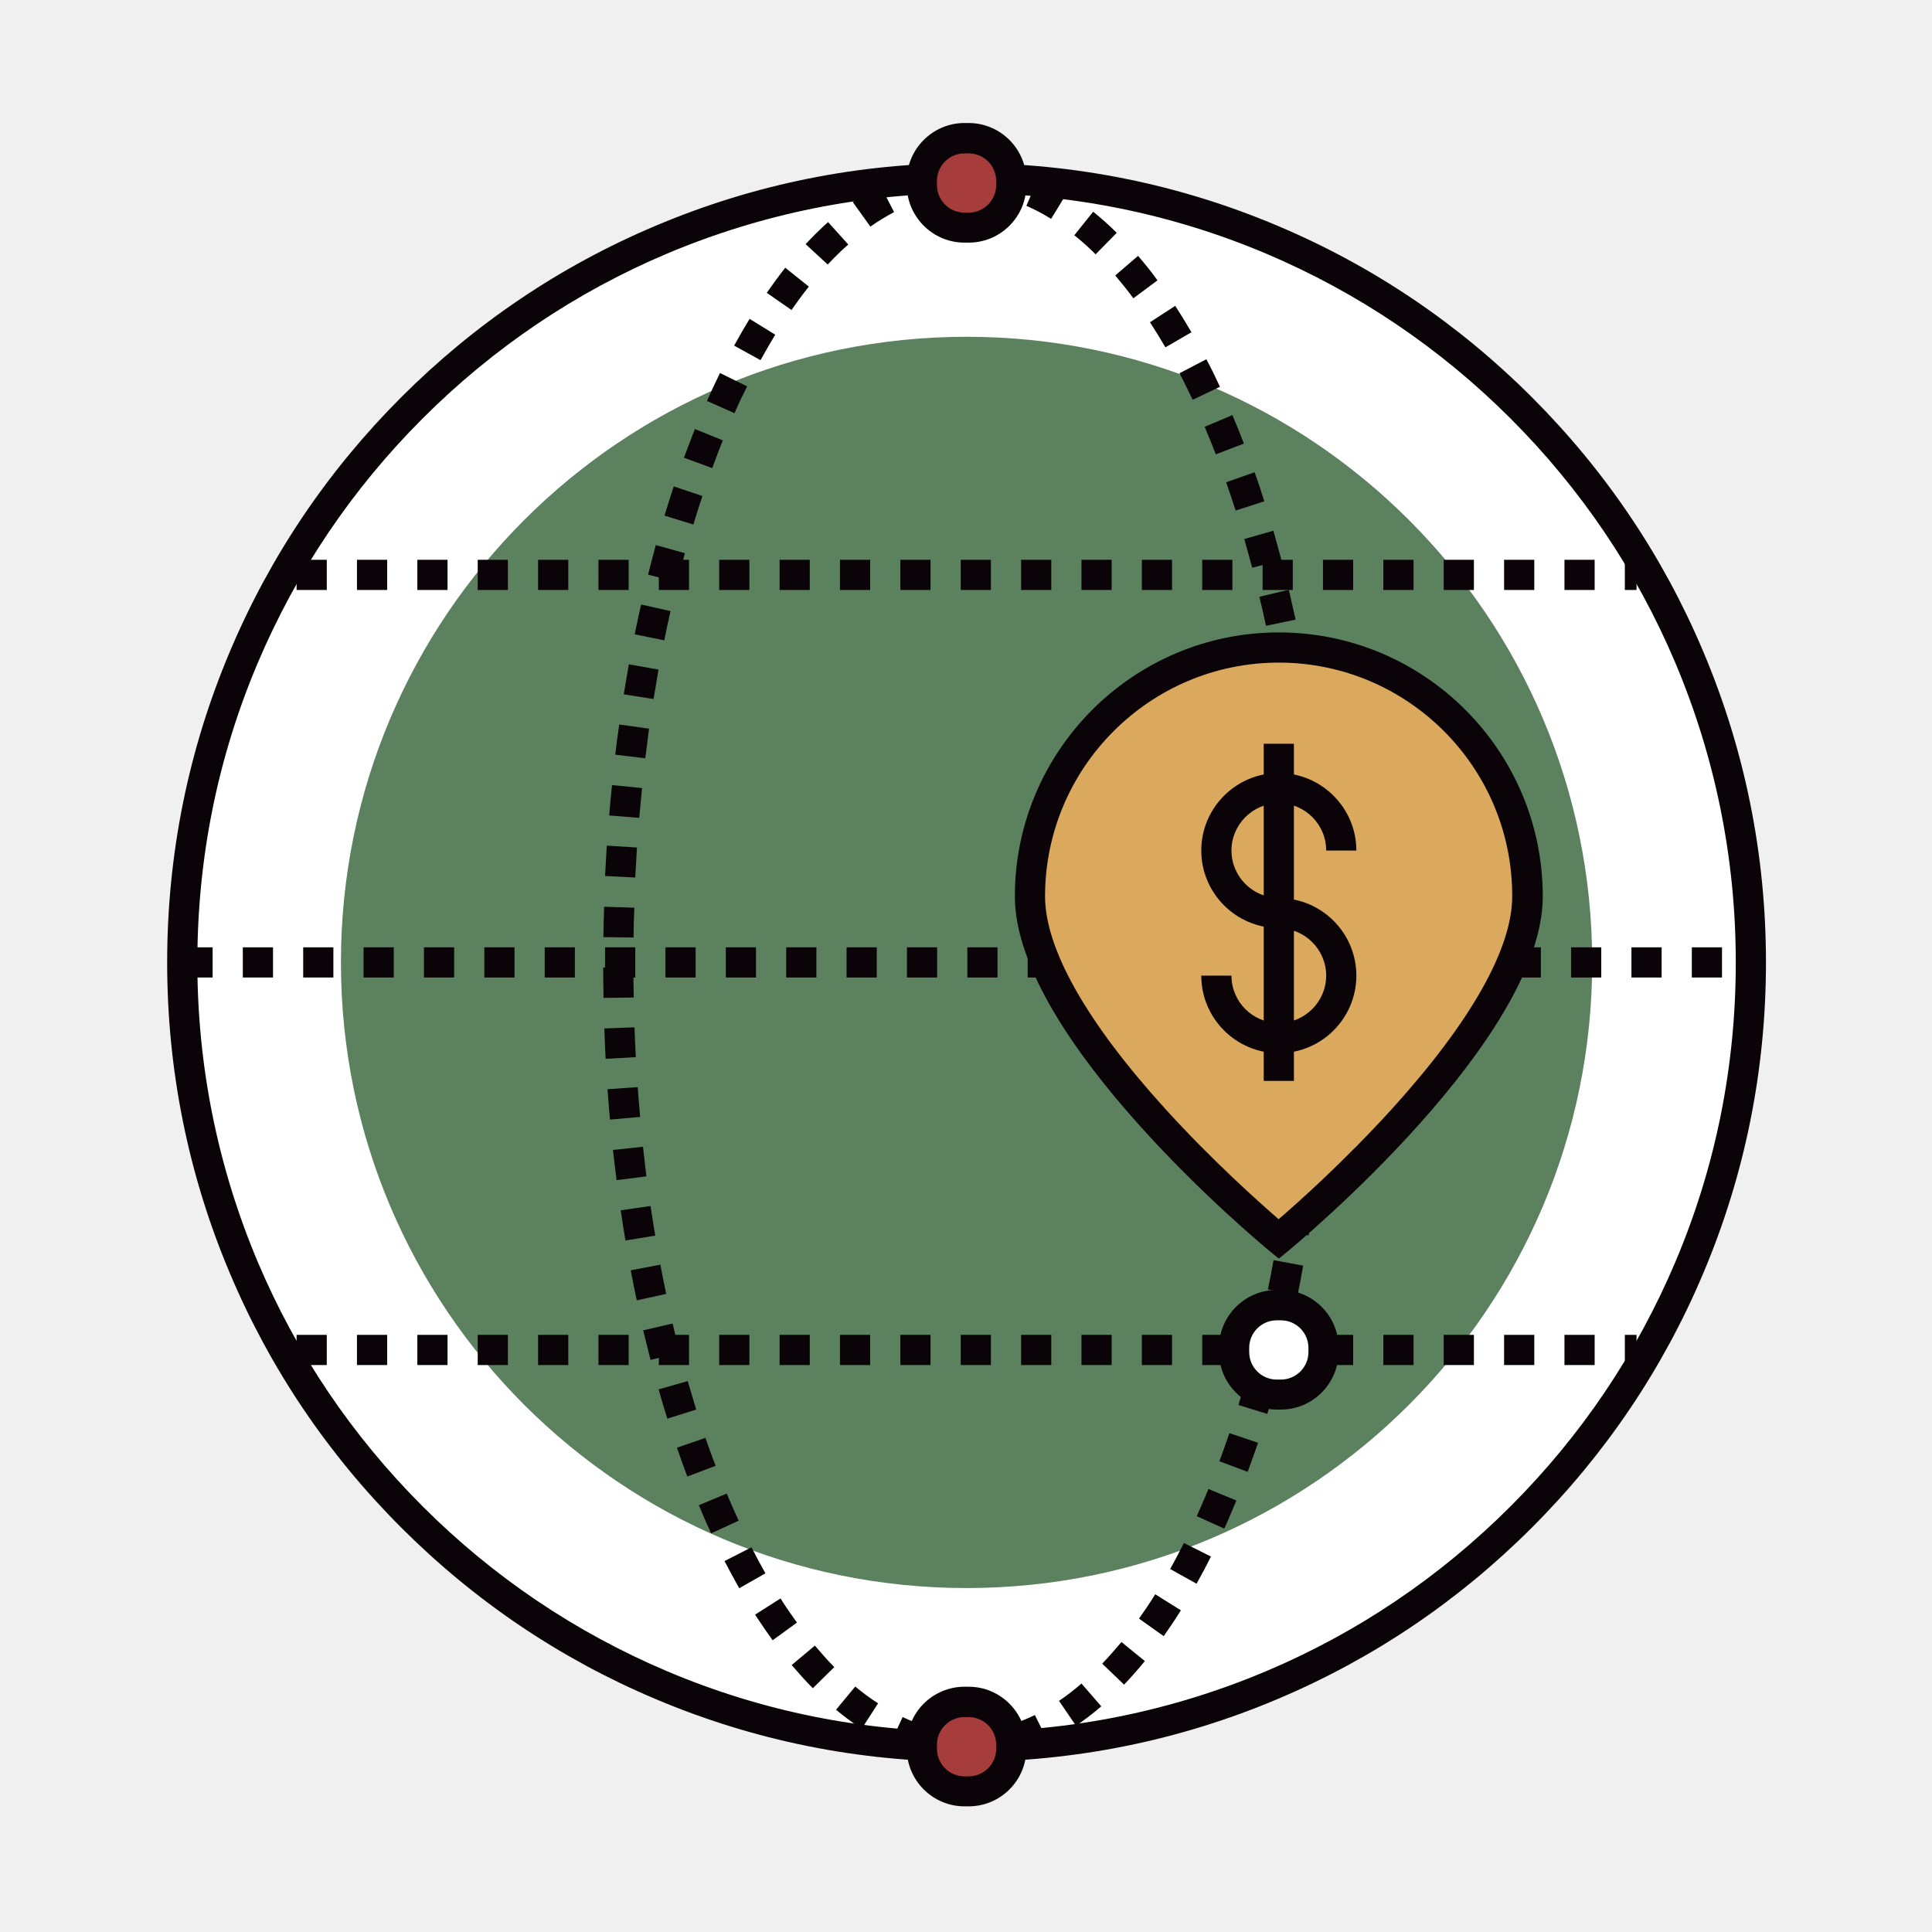
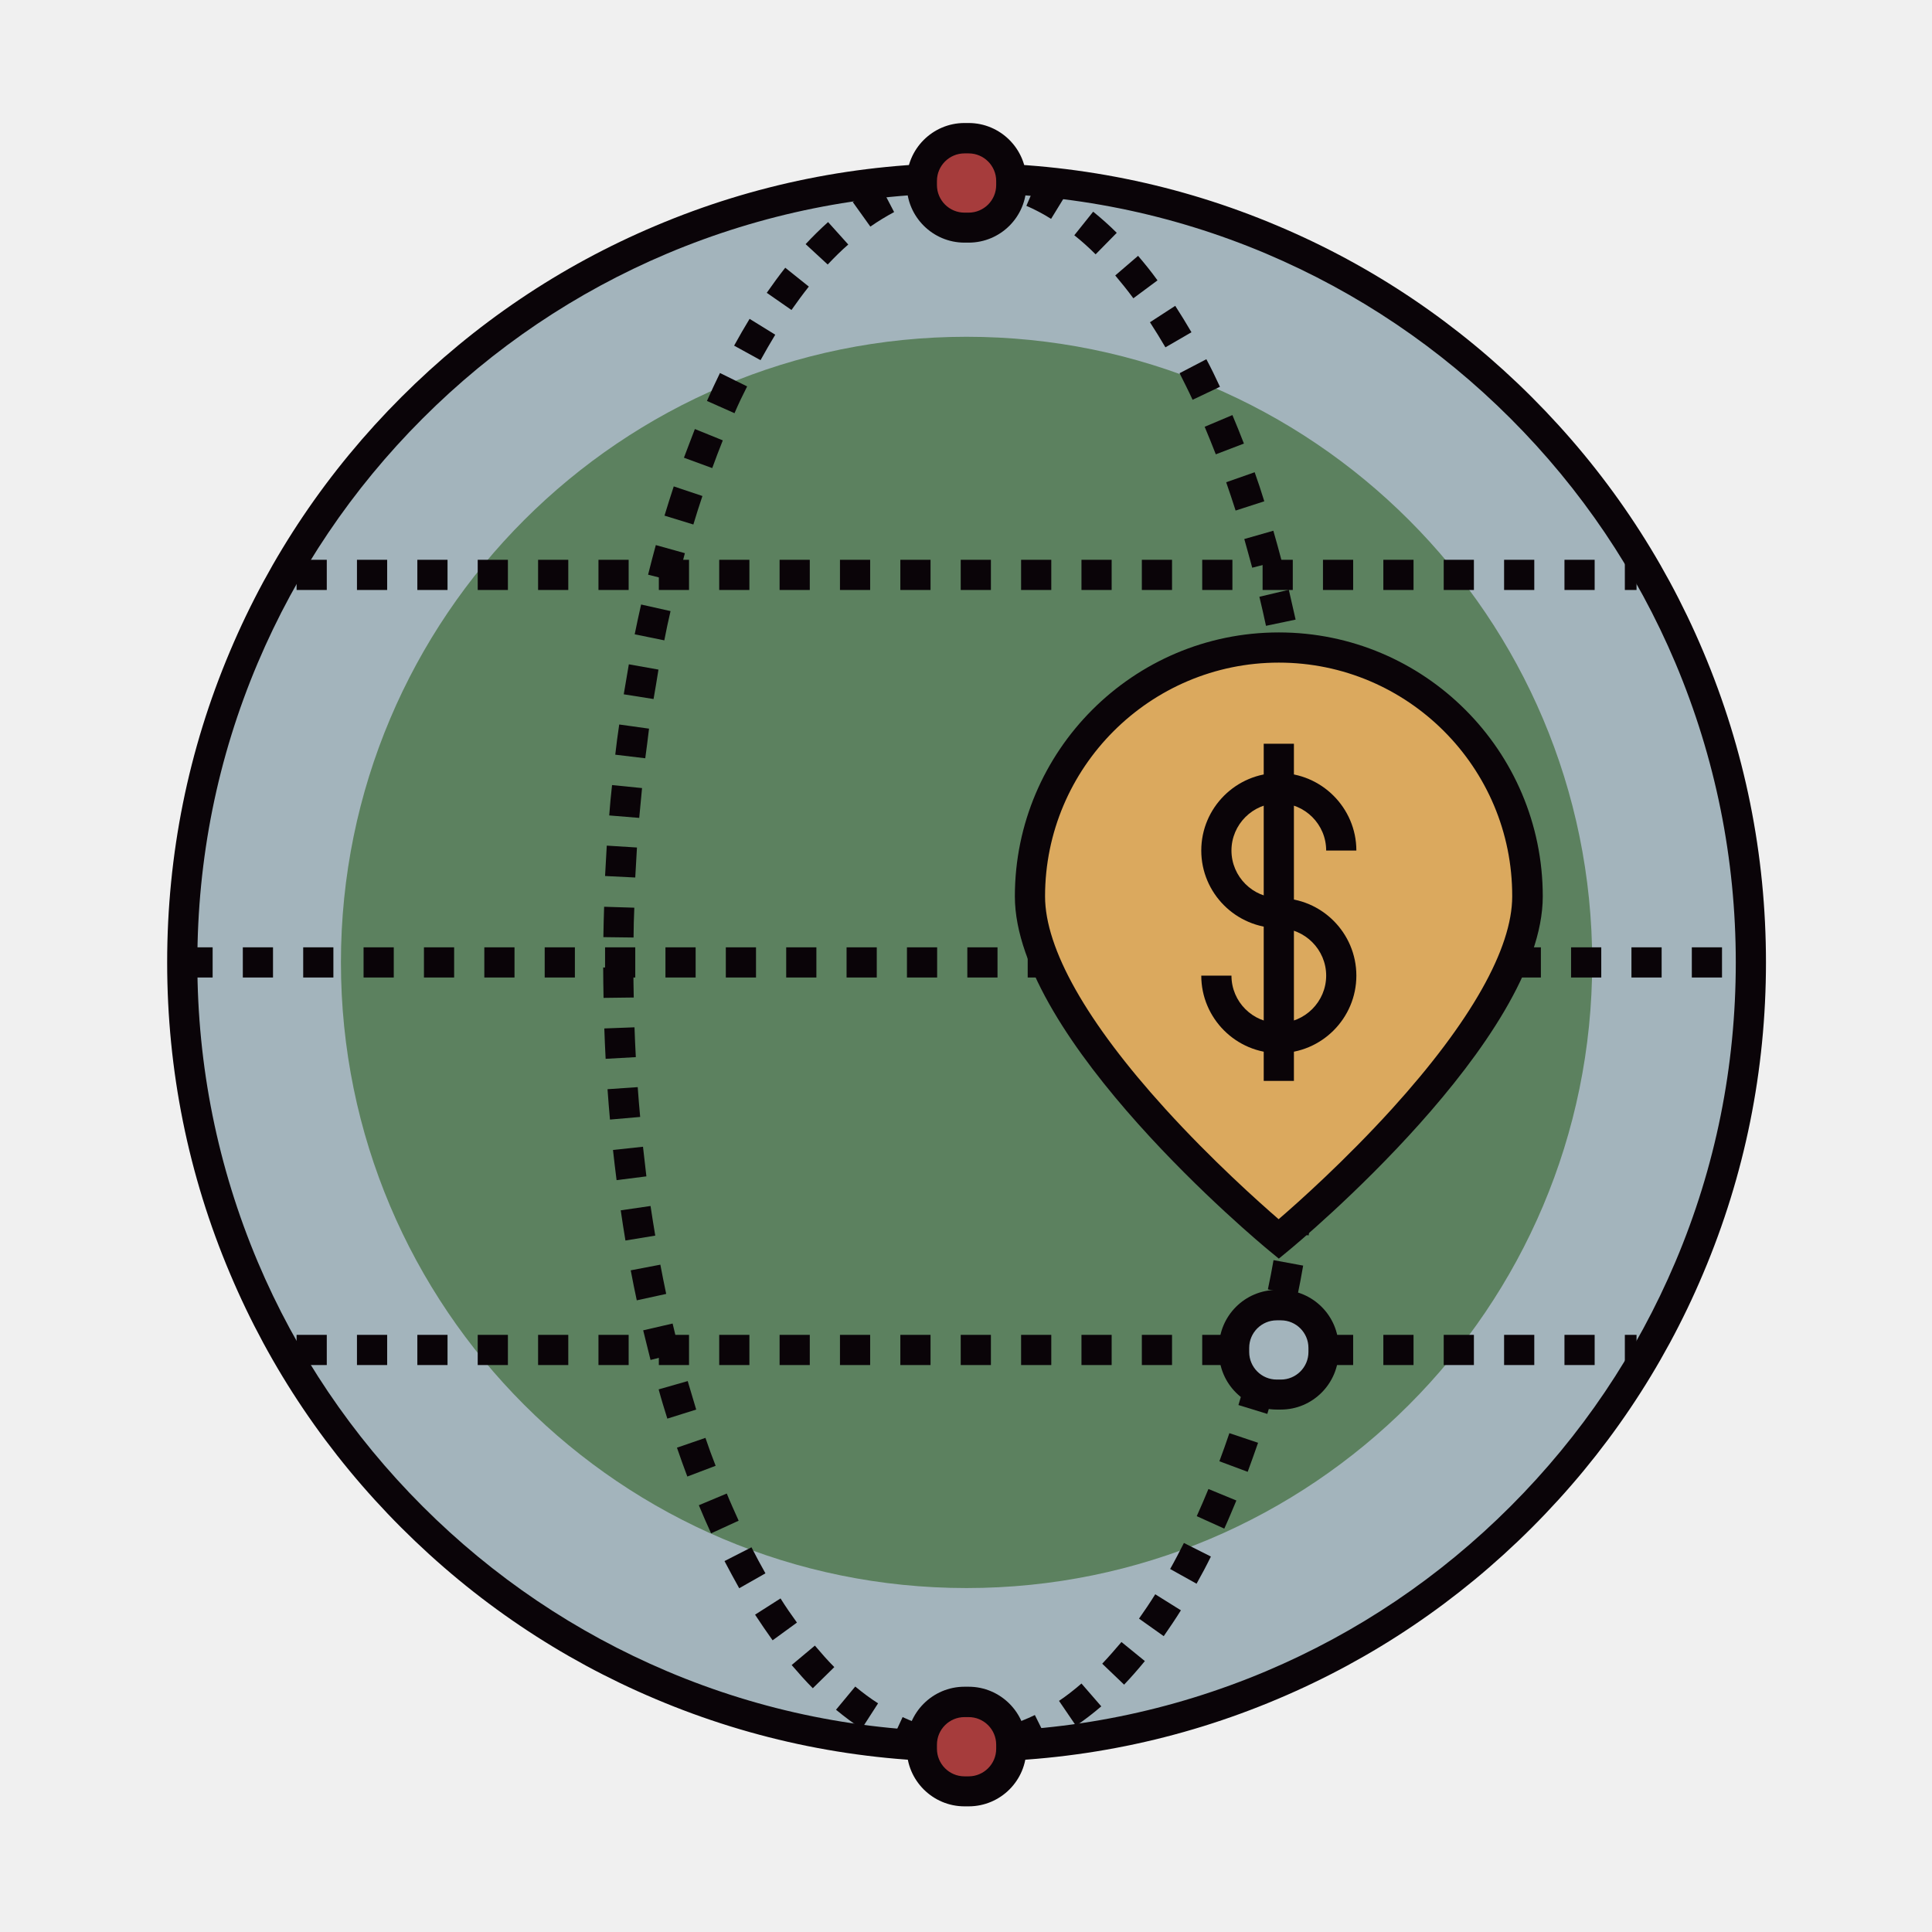
- <svg xmlns="http://www.w3.org/2000/svg" width="1024" height="1024" class="icon" version="1.1">
-   <g class="layer">
-     <path d="m512.3,510.1m-415.7,0a415.7,415.7 0 1 0 831.4,0a415.7,415.7 0 1 0 -831.4,0z" fill="#FFFFFF" id="svg_1" />
-     <path d="m512.3,933.8c-57.2,0 -112.7,-11.2 -164.9,-33.3c-50.5,-21.3 -95.8,-51.9 -134.7,-90.8c-38.9,-38.9 -69.5,-84.2 -90.8,-134.7c-22.1,-52.2 -33.3,-107.7 -33.3,-164.9s11.2,-112.7 33.3,-164.9c21.3,-50.5 51.9,-95.8 90.8,-134.7s84.2,-69.5 134.7,-90.8c52.2,-22.1 107.7,-33.3 164.9,-33.3s112.7,11.2 164.9,33.3c50.5,21.3 95.8,51.9 134.7,90.8c38.9,38.9 69.5,84.2 90.8,134.7c22.1,52.2 33.3,107.7 33.3,164.9s-11.2,112.7 -33.3,164.9c-21.3,50.5 -51.9,95.8 -90.8,134.7c-38.9,38.9 -84.2,69.5 -134.7,90.8c-52.2,22.1 -107.7,33.3 -164.9,33.3zm0,-831.4c-55,0 -108.4,10.8 -158.7,32c-48.5,20.5 -92.1,49.9 -129.6,87.4c-37.4,37.4 -66.8,81 -87.4,129.6c-21.3,50.3 -32,103.6 -32,158.7c0,55 10.8,108.4 32,158.7c20.5,48.5 49.9,92.1 87.4,129.6c37.4,37.4 81,66.8 129.6,87.4c50.3,21.3 103.6,32 158.7,32s108.4,-10.8 158.7,-32c48.5,-20.5 92.1,-49.9 129.6,-87.4s66.8,-81 87.4,-129.6c21.3,-50.3 32,-103.6 32,-158.7c0,-55 -10.8,-108.4 -32,-158.7c-20.5,-48.5 -49.9,-92.1 -87.4,-129.6c-37.4,-37.4 -81,-66.8 -129.6,-87.4c-50.2,-21.2 -103.6,-32 -158.7,-32z" fill="#0A0408" id="svg_2" />
-     <path d="m512.3,510.1m-331.6,0a331.6,331.6 0 1 0 663.2,0a331.6,331.6 0 1 0 -663.2,0z" fill="#5c815f" id="svg_3" transform="matrix(1 0 0 1 0 0)" />
-     <path d="m512.4,933.8c-0.1,0 -0.1,0 0,0c-2.4,0 -4.9,-0.1 -7.3,-0.3l1.3,-15.9c2,0.2 4,0.2 6,0.2c2.8,0 5.6,-0.2 8.4,-0.5l1.8,15.9c-3.5,0.4 -6.9,0.6 -10.2,0.6zm-24.5,-3.3c-5.4,-1.5 -10.9,-3.5 -16.2,-5.9l6.7,-14.5c4.5,2.1 9.1,3.8 13.7,5l-4.2,15.4zm51.6,-0.8l-4.6,-15.3c4.5,-1.4 9.1,-3.2 13.6,-5.4l7.1,14.3c-5.3,2.6 -10.7,4.8 -16.1,6.4zm-82.8,-13.4c-4.6,-3 -9.1,-6.4 -13.6,-10.1l10.2,-12.3c4,3.3 8,6.3 12.1,8.9l-8.7,13.5zm113.6,-1.6l-9,-13.2c4,-2.7 8,-5.8 11.9,-9.2l10.5,12.1c-4.4,3.8 -8.9,7.2 -13.4,10.3zm-139.5,-19.9c-3.8,-3.8 -7.5,-8 -11.2,-12.3l12.3,-10.3c3.4,4 6.8,7.9 10.3,11.4l-11.4,11.2zm165,-1.9l-11.6,-11.1c3.4,-3.6 6.8,-7.5 10.2,-11.5l12.4,10.1c-3.6,4.4 -7.3,8.6 -11,12.5zm-186.3,-23.5c-3.1,-4.3 -6.2,-8.9 -9.3,-13.6l13.5,-8.6c2.8,4.5 5.8,8.8 8.7,12.8l-12.9,9.4zm207.3,-2.2l-13.1,-9.3c2.9,-4.1 5.8,-8.4 8.6,-12.9l13.6,8.5c-3,4.8 -6.1,9.4 -9.1,13.7zm-225,-25.4c-2.6,-4.6 -5.2,-9.5 -7.8,-14.4l14.3,-7.3c2.4,4.7 4.9,9.4 7.4,13.8l-13.9,7.9zm242.4,-2.4l-14,-7.8c2.5,-4.4 4.9,-9.1 7.3,-13.8l14.3,7.2c-2.4,4.9 -5,9.8 -7.6,14.4zm-257.3,-26.7c-2.2,-4.8 -4.4,-9.8 -6.5,-14.9l14.8,-6.2c2,4.9 4.2,9.7 6.3,14.4l-14.6,6.7zm272,-2.5l-14.6,-6.6c2.1,-4.7 4.2,-9.5 6.2,-14.4l14.8,6.1c-2.1,5 -4.2,10.1 -6.4,14.9zm-284.6,-27.6c-1.9,-5 -3.7,-10.1 -5.5,-15.3l15.1,-5.2c1.7,5 3.5,10 5.4,14.8l-15,5.7zm297,-2.5l-15,-5.6c1.8,-4.9 3.6,-9.8 5.3,-14.9l15.2,5.1c-1.8,5.3 -3.7,10.4 -5.5,15.4zm-307.6,-28.2c-1.6,-5.1 -3.2,-10.3 -4.6,-15.5l15.4,-4.4c1.5,5.1 3,10.2 4.5,15.1l-15.3,4.8zm318,-2.5l-15.3,-4.7c1.5,-5 3,-10.1 4.5,-15.2l15.4,4.3c-1.5,5.2 -3,10.5 -4.6,15.6zm-326.9,-28.6c-1.3,-5.1 -2.6,-10.4 -3.9,-15.7l15.6,-3.6c1.2,5.2 2.5,10.3 3.8,15.4l-15.5,3.9zm335.7,-2.6l-15.5,-3.9c1.3,-5.1 2.5,-10.2 3.7,-15.4l15.6,3.6c-1.2,5.2 -2.5,10.5 -3.8,15.7zm-343,-29c-1.1,-5.2 -2.2,-10.5 -3.2,-15.9l15.7,-3c1,5.2 2,10.4 3.1,15.5l-15.6,3.4zm350.2,-2.6l-15.7,-3.2c1.1,-5.1 2.1,-10.3 3,-15.5l15.7,2.9c-0.9,5.3 -1.9,10.6 -3,15.8zm-356.2,-29.1c-0.9,-5.2 -1.7,-10.6 -2.5,-16l15.8,-2.3c0.8,5.2 1.6,10.5 2.5,15.7l-15.8,2.6zm362.1,-2.7l-15.8,-2.6c0.8,-5.1 1.6,-10.4 2.4,-15.7l15.8,2.3c-0.7,5.4 -1.6,10.8 -2.4,16zm-366.8,-29.3c-0.7,-5.3 -1.3,-10.7 -1.9,-16l15.9,-1.7c0.6,5.3 1.2,10.5 1.8,15.7l-15.8,2zm371.4,-2.7l-15.9,-2c0.6,-5.2 1.2,-10.5 1.8,-15.8l15.9,1.7c-0.6,5.5 -1.2,10.9 -1.8,16.1zm-374.9,-29.4c-0.5,-5.3 -0.9,-10.7 -1.3,-16.1l16,-1.1c0.4,5.3 0.8,10.6 1.3,15.8l-16,1.4zm378.2,-2.7l-15.9,-1.4c0.5,-5.3 0.9,-10.6 1.2,-15.8l16,1.1c-0.4,5.3 -0.8,10.7 -1.3,16.1zm-380.5,-29.5c-0.3,-5.3 -0.5,-10.8 -0.7,-16.1l16,-0.6c0.2,5.3 0.4,10.6 0.7,15.8l-16,0.9zm382.8,-2.7l-16,-0.8c0.3,-5.2 0.5,-10.6 0.7,-15.9l16,0.5c-0.2,5.4 -0.5,10.9 -0.7,16.2zm-383.9,-29.6c-0.1,-5.4 -0.2,-10.8 -0.2,-16.1l16,0c0,5.3 0.1,10.6 0.2,15.9l-16,0.2zm384.9,-2.7l-16,-0.3c0.1,-5.3 0.1,-10.6 0.1,-15.9l0,-5.3l16,-0.1l0,5.4c0.1,5.5 0,10.9 -0.1,16.2zm-369,-29.3l-16,-0.2c0.1,-5.4 0.2,-10.8 0.4,-16.1l16,0.5c-0.2,5.1 -0.4,10.5 -0.4,15.8zm352.9,-7.9c-0.1,-5.3 -0.3,-10.6 -0.5,-15.9l16,-0.6c0.2,5.3 0.4,10.8 0.5,16.1l-16,0.4zm-352,-23.9l-16,-0.8c0.3,-5.4 0.6,-10.8 0.9,-16.1l16,1c-0.3,5.3 -0.6,10.7 -0.9,15.9zm350.8,-7.8c-0.3,-5.3 -0.7,-10.6 -1,-15.8l16,-1.2c0.4,5.3 0.8,10.7 1.1,16.1l-16.1,0.9zm-348.7,-23.8l-15.9,-1.3c0.4,-5.4 0.9,-10.8 1.5,-16.1l15.9,1.6c-0.5,5.2 -1,10.5 -1.5,15.8zm346.3,-7.9c-0.5,-5.3 -1,-10.6 -1.6,-15.8l15.9,-1.8c0.6,5.3 1.1,10.7 1.6,16.1l-15.9,1.5zm-343.1,-23.7l-15.9,-1.9c0.6,-5.3 1.3,-10.7 2.1,-16l15.8,2.2c-0.6,5.2 -1.3,10.5 -2,15.7zm339.6,-7.8c-0.7,-5.2 -1.4,-10.5 -2.2,-15.7l15.8,-2.4c0.8,5.3 1.5,10.7 2.2,16l-15.8,2.1zm-335.2,-23.6l-15.8,-2.5c0.9,-5.3 1.8,-10.7 2.7,-15.9l15.7,2.8c-0.8,5.2 -1.7,10.4 -2.6,15.6zm330.5,-7.7c-0.9,-5.2 -1.8,-10.5 -2.8,-15.6l15.7,-3c1,5.2 2,10.6 2.9,15.9l-15.8,2.7zm-324.8,-23.4l-15.7,-3.2c1.1,-5.3 2.2,-10.6 3.4,-15.8l15.6,3.5c-1.2,5.1 -2.3,10.3 -3.3,15.5zm318.9,-7.7c-1.1,-5.2 -2.3,-10.4 -3.5,-15.4l15.6,-3.7c1.2,5.2 2.4,10.5 3.6,15.8l-15.7,3.3zm-312,-23.2l-15.5,-3.9c1.3,-5.3 2.7,-10.5 4.1,-15.7l15.4,4.3c-1.3,5 -2.7,10.2 -4,15.3zm304.7,-7.6c-1.4,-5.1 -2.8,-10.3 -4.2,-15.2l15.4,-4.4c1.5,5.1 2.9,10.4 4.3,15.6l-15.5,4zm-296.2,-22.9l-15.3,-4.7c1.6,-5.2 3.2,-10.4 4.9,-15.5l15.2,5.1c-1.7,5 -3.3,10.1 -4.8,15.1zm287.4,-7.4c-1.6,-5 -3.3,-10.1 -5,-15l15.1,-5.3c1.8,5 3.5,10.2 5.1,15.4l-15.2,4.9zm-277.4,-22.5l-15,-5.5c1.9,-5.1 3.9,-10.2 5.8,-15.2l14.8,6c-1.9,4.8 -3.8,9.7 -5.6,14.7zm266.9,-7.3c-1.9,-4.9 -3.9,-9.8 -5.9,-14.6l14.7,-6.2c2.1,4.9 4.1,10 6.1,15.1l-14.9,5.7zm-255.1,-21.8l-14.6,-6.5c2.2,-5 4.6,-10 6.9,-14.8l14.4,7.1c-2.3,4.5 -4.6,9.3 -6.7,14.2zm242.8,-7.1c-2.2,-4.8 -4.6,-9.5 -6.9,-14.1l14.2,-7.4c2.5,4.7 4.9,9.6 7.2,14.6l-14.5,6.9zm-229,-21l-14,-7.7c2.7,-4.9 5.4,-9.6 8.2,-14.2l13.6,8.4c-2.6,4.3 -5.2,8.8 -7.8,13.5zm214.6,-6.8c-2.7,-4.6 -5.4,-9 -8.2,-13.3l13.4,-8.7c2.9,4.5 5.8,9.2 8.6,14l-13.8,8zm-198.2,-19.8l-13.1,-9.1c3.2,-4.6 6.5,-9.1 9.8,-13.3l12.5,10c-3.1,3.9 -6.2,8.1 -9.2,12.4zm181.2,-6.2c-3.1,-4.2 -6.4,-8.3 -9.6,-12.1l12.1,-10.4c3.5,4.1 7,8.4 10.3,13l-12.8,9.5zm-162,-17.9l-11.7,-10.8c3.9,-4.2 7.9,-8.1 11.9,-11.7l10.7,11.9c-3.7,3.2 -7.3,6.8 -10.9,10.6zm142,-5.4c-3.7,-3.7 -7.5,-7.1 -11.3,-10.1l10,-12.5c4.2,3.4 8.4,7.1 12.5,11.2l-11.2,11.4zm-119.4,-14.7l-9.3,-13c4.8,-3.4 9.6,-6.4 14.5,-8.9l7.4,14.2c-4.1,2.2 -8.4,4.8 -12.6,7.7zm95.8,-4.1c-4.3,-2.7 -8.7,-5 -13.1,-6.9l6.3,-14.7c5.1,2.2 10.2,4.9 15.2,7.9l-8.4,13.7zm-69.6,-9.4l-5.1,-15.2c5.6,-1.9 11.2,-3.2 16.9,-4l2.3,15.8c-4.7,0.7 -9.5,1.8 -14.1,3.4zm42.7,-2c-4.7,-1.1 -9.5,-1.8 -14.3,-2l0.8,-16c5.7,0.3 11.5,1.1 17.2,2.5l-3.7,15.5z" fill="#0A0408" id="svg_4" />
-     <path d="m912.7,518.1l-16,0l0,-16l16,0l0,16zm-32,0l-16,0l0,-16l16,0l0,16zm-32,0l-16,0l0,-16l16,0l0,16zm-32,0l-16,0l0,-16l16,0l0,16zm-32,0l-16,0l0,-16l16,0l0,16zm-32,0l-16,0l0,-16l16,0l0,16zm-32,0l-16,0l0,-16l16,0l0,16zm-32,0l-16,0l0,-16l16,0l0,16zm-32,0l-16,0l0,-16l16,0l0,16zm-32,0l-16,0l0,-16l16,0l0,16zm-32,0l-16,0l0,-16l16,0l0,16zm-32,0l-16,0l0,-16l16,0l0,16zm-32,0l-16,0l0,-16l16,0l0,16zm-32,0l-16,0l0,-16l16,0l0,16zm-32,0l-16,0l0,-16l16,0l0,16zm-32,0l-16,0l0,-16l16,0l0,16zm-32,0l-16,0l0,-16l16,0l0,16zm-32,0l-16,0l0,-16l16,0l0,16zm-32,0l-16,0l0,-16l16,0l0,16zm-32,0l-16,0l0,-16l16,0l0,16zm-32,0l-16,0l0,-16l16,0l0,16zm-32,0l-16,0l0,-16l16,0l0,16zm-32,0l-16,0l0,-16l16,0l0,16zm-32,0l-16,0l0,-16l16,0l0,16zm-32,0l-16,0l0,-16l16,0l0,16zm-32,0l-16,0l0,-16l16,0l0,16zm754.7,-205.4l-6.2,0l0,-16l6.2,0l0,16zm-22.2,0l-16,0l0,-16l16,0l0,16zm-32,0l-16,0l0,-16l16,0l0,16zm-32,0l-16,0l0,-16l16,0l0,16zm-32,0l-16,0l0,-16l16,0l0,16zm-32,0l-16,0l0,-16l16,0l0,16zm-32,0l-16,0l0,-16l16,0l0,16zm-32,0l-16,0l0,-16l16,0l0,16zm-32,0l-16,0l0,-16l16,0l0,16zm-32,0l-16,0l0,-16l16,0l0,16zm-32,0l-16,0l0,-16l16,0l0,16zm-32,0l-16,0l0,-16l16,0l0,16zm-32,0l-16,0l0,-16l16,0l0,16zm-32,0l-16,0l0,-16l16,0l0,16zm-32,0l-16,0l0,-16l16,0l0,16zm-32,0l-16,0l0,-16l16,0l0,16zm-32,0l-16,0l0,-16l16,0l0,16zm-32,0l-16,0l0,-16l16,0l0,16zm-32,0l-16,0l0,-16l16,0l0,16zm-32,0l-16,0l0,-16l16,0l0,16zm-32,0l-16,0l0,-16l16,0l0,16zm-32,0l-16,0l0,-16l16,0l0,16zm-32,0l-16,0l0,-16l16,0l0,16zm694.2,410.8l-6.2,0l0,-16l6.2,0l0,16zm-22.2,0l-16,0l0,-16l16,0l0,16zm-32,0l-16,0l0,-16l16,0l0,16zm-32,0l-16,0l0,-16l16,0l0,16zm-32,0l-16,0l0,-16l16,0l0,16zm-32,0l-16,0l0,-16l16,0l0,16zm-32,0l-16,0l0,-16l16,0l0,16zm-32,0l-16,0l0,-16l16,0l0,16zm-32,0l-16,0l0,-16l16,0l0,16zm-32,0l-16,0l0,-16l16,0l0,16zm-32,0l-16,0l0,-16l16,0l0,16zm-32,0l-16,0l0,-16l16,0l0,16zm-32,0l-16,0l0,-16l16,0l0,16zm-32,0l-16,0l0,-16l16,0l0,16zm-32,0l-16,0l0,-16l16,0l0,16zm-32,0l-16,0l0,-16l16,0l0,16zm-32,0l-16,0l0,-16l16,0l0,16zm-32,0l-16,0l0,-16l16,0l0,16zm-32,0l-16,0l0,-16l16,0l0,16zm-32,0l-16,0l0,-16l16,0l0,16zm-32,0l-16,0l0,-16l16,0l0,16zm-32,0l-16,0l0,-16l16,0l0,16zm-32,0l-16,0l0,-16l16,0l0,16z" fill="#0A0408" id="svg_5" />
-     <path d="m809.7,475.1c0,72.8 -131.9,181.7 -131.9,181.7s-131.9,-108.9 -131.9,-181.7s59,-131.9 131.9,-131.9s131.9,59.1 131.9,131.9z" fill="#dba95e" id="svg_6" transform="matrix(1 0 0 1 0 0)" />
-     <path d="m677.8,667.1l-5.1,-4.2c-5.5,-4.5 -134.8,-112.1 -134.8,-187.8c0,-77.1 62.7,-139.9 139.9,-139.9s139.9,62.8 139.9,139.9c0,75.7 -129.3,183.3 -134.8,187.8l-5.1,4.2zm0,-315.9c-68.3,0 -123.9,55.6 -123.9,123.9c0,27.7 22,66.7 63.7,112.6c24.7,27.2 49.7,49.5 60.1,58.5c10.5,-9 35.4,-31.3 60.1,-58.5c41.7,-46 63.7,-84.9 63.7,-112.6c0.2,-68.3 -55.4,-123.9 -123.7,-123.9z" fill="#0A0408" id="svg_7" />
-     <path d="m677.8,491.9c-22.7,0 -41.1,-18.5 -41.1,-41.1c0,-22.7 18.5,-41.1 41.1,-41.1s41.1,18.5 41.1,41.1l-16,0c0,-13.9 -11.3,-25.1 -25.1,-25.1s-25.1,11.3 -25.1,25.1s11.3,25.1 25.1,25.1l0,16z" fill="#0A0408" id="svg_8" />
-     <path d="m677.8,558.2c-22.7,0 -41.1,-18.5 -41.1,-41.1l16,0c0,13.9 11.3,25.1 25.1,25.1s25.1,-11.3 25.1,-25.1s-11.3,-25.1 -25.1,-25.1l0,-16c22.7,0 41.1,18.5 41.1,41.1s-18.4,41.1 -41.1,41.1z" fill="#0A0408" id="svg_9" />
-     <path d="m669.8,394.2l16,0l0,178.7l-16,0l0,-178.7z" fill="#0A0408" id="svg_10" />
-     <path d="m678.9,739.1l-2.2,0c-12.5,0 -22.6,-10.1 -22.6,-22.6l0,-2.2c0,-12.5 10.1,-22.6 22.6,-22.6l2.2,0c12.5,0 22.6,10.1 22.6,22.6l0,2.2c-0.1,12.5 -10.2,22.6 -22.6,22.6z" fill="#FFFFFF" id="svg_11" />
-     <path d="m678.9,747.1l-2.2,0c-16.8,0 -30.6,-13.7 -30.6,-30.6l0,-2.2c0,-16.8 13.7,-30.6 30.6,-30.6l2.2,0c16.8,0 30.6,13.7 30.6,30.6l0,2.2c-0.1,16.9 -13.8,30.6 -30.6,30.6zm-2.2,-47.3c-8,0 -14.6,6.5 -14.6,14.6l0,2.2c0,8 6.5,14.6 14.6,14.6l2.2,0c8,0 14.6,-6.5 14.6,-14.6l0,-2.2c0,-8 -6.5,-14.6 -14.6,-14.6l-2.2,0z" fill="#0A0408" id="svg_12" />
-     <path d="m513.4,949.4l-2.2,0c-12.5,0 -22.6,-10.1 -22.6,-22.6l0,-2.2c0,-12.5 10.1,-22.6 22.6,-22.6l2.2,0c12.5,0 22.6,10.1 22.6,22.6l0,2.2c0,12.5 -10.1,22.6 -22.6,22.6z" fill="#a63c3c" id="svg_13" />
-     <path d="m513.4,957.4l-2.2,0c-16.8,0 -30.6,-13.7 -30.6,-30.6l0,-2.2c0,-16.8 13.7,-30.6 30.6,-30.6l2.2,0c16.8,0 30.6,13.7 30.6,30.6l0,2.2c0,16.9 -13.7,30.6 -30.6,30.6zm-2.2,-47.3c-8,0 -14.6,6.5 -14.6,14.6l0,2.2c0,8 6.5,14.6 14.6,14.6l2.2,0c8,0 14.6,-6.5 14.6,-14.6l0,-2.2c0,-8 -6.5,-14.6 -14.6,-14.6l-2.2,0z" fill="#0A0408" id="svg_14" />
-     <path d="m513.4,120.6l-2.2,0c-12.5,0 -22.6,-10.1 -22.6,-22.6l0,-2.2c0,-12.5 10.1,-22.6 22.6,-22.6l2.2,0c12.5,0 22.6,10.1 22.6,22.6l0,2.2c0,12.5 -10.1,22.6 -22.6,22.6z" fill="#a63c3c" id="svg_15" />
-     <path d="m513.4,128.6l-2.2,0c-16.8,0 -30.6,-13.7 -30.6,-30.6l0,-2.2c0,-16.8 13.7,-30.6 30.6,-30.6l2.2,0c16.8,0 30.6,13.7 30.6,30.6l0,2.2c0,16.9 -13.7,30.6 -30.6,30.6zm-2.2,-47.3c-8,0 -14.6,6.5 -14.6,14.6l0,2.2c0,8 6.5,14.6 14.6,14.6l2.2,0c8,0 14.6,-6.5 14.6,-14.6l0,-2.2c0,-8 -6.5,-14.6 -14.6,-14.6l-2.2,0z" fill="#0A0408" id="svg_16" />
+ <svg xmlns="http://www.w3.org/2000/svg" id="SvgjsSvg1001" width="288" height="288" version="1.1">
+   <defs id="SvgjsDefs1002" />
+   <g id="SvgjsG1008">
+     <svg class="icon" viewBox="0 0 1024 1024" width="288" height="288">
+       <g class="layer">
+         <path fill="#a3b4bc" d="m512.3,510.1m-415.7,0a415.7,415.7 0 1 0 831.4,0a415.7,415.7 0 1 0 -831.4,0z" class="colorFFF svgShape" />
+         <path fill="#0a0408" d="m512.3,933.8c-57.2,0 -112.7,-11.2 -164.9,-33.3c-50.5,-21.3 -95.8,-51.9 -134.7,-90.8c-38.9,-38.9 -69.5,-84.2 -90.8,-134.7c-22.1,-52.2 -33.3,-107.7 -33.3,-164.9s11.2,-112.7 33.3,-164.9c21.3,-50.5 51.9,-95.8 90.8,-134.7s84.2,-69.5 134.7,-90.8c52.2,-22.1 107.7,-33.3 164.9,-33.3s112.7,11.2 164.9,33.3c50.5,21.3 95.8,51.9 134.7,90.8c38.9,38.9 69.5,84.2 90.8,134.7c22.1,52.2 33.3,107.7 33.3,164.9s-11.2,112.7 -33.3,164.9c-21.3,50.5 -51.9,95.8 -90.8,134.7c-38.9,38.9 -84.2,69.5 -134.7,90.8c-52.2,22.1 -107.7,33.3 -164.9,33.3zm0,-831.4c-55,0 -108.4,10.8 -158.7,32c-48.5,20.5 -92.1,49.9 -129.6,87.4c-37.4,37.4 -66.8,81 -87.4,129.6c-21.3,50.3 -32,103.6 -32,158.7c0,55 10.8,108.4 32,158.7c20.5,48.5 49.9,92.1 87.4,129.6c37.4,37.4 81,66.8 129.6,87.4c50.3,21.3 103.6,32 158.7,32s108.4,-10.8 158.7,-32c48.5,-20.5 92.1,-49.9 129.6,-87.4s66.8,-81 87.4,-129.6c21.3,-50.3 32,-103.6 32,-158.7c0,-55 -10.8,-108.4 -32,-158.7c-20.5,-48.5 -49.9,-92.1 -87.4,-129.6c-37.4,-37.4 -81,-66.8 -129.6,-87.4c-50.2,-21.2 -103.6,-32 -158.7,-32z" class="color0A0408 svgShape" />
+         <path fill="#5c815f" d="m512.3,510.1m-331.6,0a331.6,331.6 0 1 0 663.2,0a331.6,331.6 0 1 0 -663.2,0z" class="color5c815f svgShape" />
+         <path fill="#0a0408" d="m512.4,933.8c-0.1,0 -0.1,0 0,0c-2.4,0 -4.9,-0.1 -7.3,-0.3l1.3,-15.9c2,0.2 4,0.2 6,0.2c2.8,0 5.6,-0.2 8.4,-0.5l1.8,15.9c-3.5,0.4 -6.9,0.6 -10.2,0.6zm-24.5,-3.3c-5.4,-1.5 -10.9,-3.5 -16.2,-5.9l6.7,-14.5c4.5,2.1 9.1,3.8 13.7,5l-4.2,15.4zm51.6,-0.8l-4.6,-15.3c4.5,-1.4 9.1,-3.2 13.6,-5.4l7.1,14.3c-5.3,2.6 -10.7,4.8 -16.1,6.4zm-82.8,-13.4c-4.6,-3 -9.1,-6.4 -13.6,-10.1l10.2,-12.3c4,3.3 8,6.3 12.1,8.9l-8.7,13.5zm113.6,-1.6l-9,-13.2c4,-2.7 8,-5.8 11.9,-9.2l10.5,12.1c-4.4,3.8 -8.9,7.2 -13.4,10.3zm-139.5,-19.9c-3.8,-3.8 -7.5,-8 -11.2,-12.3l12.3,-10.3c3.4,4 6.8,7.9 10.3,11.4l-11.4,11.2zm165,-1.9l-11.6,-11.1c3.4,-3.6 6.8,-7.5 10.2,-11.5l12.4,10.1c-3.6,4.4 -7.3,8.6 -11,12.5zm-186.3,-23.5c-3.1,-4.3 -6.2,-8.9 -9.3,-13.6l13.5,-8.6c2.8,4.5 5.8,8.8 8.7,12.8l-12.9,9.4zm207.3,-2.2l-13.1,-9.3c2.9,-4.1 5.8,-8.4 8.6,-12.9l13.6,8.5c-3,4.8 -6.1,9.4 -9.1,13.7zm-225,-25.4c-2.6,-4.6 -5.2,-9.5 -7.8,-14.4l14.3,-7.3c2.4,4.7 4.9,9.4 7.4,13.8l-13.9,7.9zm242.4,-2.4l-14,-7.8c2.5,-4.4 4.9,-9.1 7.3,-13.8l14.3,7.2c-2.4,4.9 -5,9.8 -7.6,14.4zm-257.3,-26.7c-2.2,-4.8 -4.4,-9.8 -6.5,-14.9l14.8,-6.2c2,4.9 4.2,9.7 6.3,14.4l-14.6,6.7zm272,-2.5l-14.6,-6.6c2.1,-4.7 4.2,-9.5 6.2,-14.4l14.8,6.1c-2.1,5 -4.2,10.1 -6.4,14.9zm-284.6,-27.6c-1.9,-5 -3.7,-10.1 -5.5,-15.3l15.1,-5.2c1.7,5 3.5,10 5.4,14.8l-15,5.7zm297,-2.5l-15,-5.6c1.8,-4.9 3.6,-9.8 5.3,-14.9l15.2,5.1c-1.8,5.3 -3.7,10.4 -5.5,15.4zm-307.6,-28.2c-1.6,-5.1 -3.2,-10.3 -4.6,-15.5l15.4,-4.4c1.5,5.1 3,10.2 4.5,15.1l-15.3,4.8zm318,-2.5l-15.3,-4.7c1.5,-5 3,-10.1 4.5,-15.2l15.4,4.3c-1.5,5.2 -3,10.5 -4.6,15.6zm-326.9,-28.6c-1.3,-5.1 -2.6,-10.4 -3.9,-15.7l15.6,-3.6c1.2,5.2 2.5,10.3 3.8,15.4l-15.5,3.9zm335.7,-2.6l-15.5,-3.9c1.3,-5.1 2.5,-10.2 3.7,-15.4l15.6,3.6c-1.2,5.2 -2.5,10.5 -3.8,15.7zm-343,-29c-1.1,-5.2 -2.2,-10.5 -3.2,-15.9l15.7,-3c1,5.2 2,10.4 3.1,15.5l-15.6,3.4zm350.2,-2.6l-15.7,-3.2c1.1,-5.1 2.1,-10.3 3,-15.5l15.7,2.9c-0.9,5.3 -1.9,10.6 -3,15.8zm-356.2,-29.1c-0.9,-5.2 -1.7,-10.6 -2.5,-16l15.8,-2.3c0.8,5.2 1.6,10.5 2.5,15.7l-15.8,2.6zm362.1,-2.7l-15.8,-2.6c0.8,-5.1 1.6,-10.4 2.4,-15.7l15.8,2.3c-0.7,5.4 -1.6,10.8 -2.4,16zm-366.8,-29.3c-0.7,-5.3 -1.3,-10.7 -1.9,-16l15.9,-1.7c0.6,5.3 1.2,10.5 1.8,15.7l-15.8,2zm371.4,-2.7l-15.9,-2c0.6,-5.2 1.2,-10.5 1.8,-15.8l15.9,1.7c-0.6,5.5 -1.2,10.9 -1.8,16.1zm-374.9,-29.4c-0.5,-5.3 -0.9,-10.7 -1.3,-16.1l16,-1.1c0.4,5.3 0.8,10.6 1.3,15.8l-16,1.4zm378.2,-2.7l-15.9,-1.4c0.5,-5.3 0.9,-10.6 1.2,-15.8l16,1.1c-0.4,5.3 -0.8,10.7 -1.3,16.1zm-380.5,-29.5c-0.3,-5.3 -0.5,-10.8 -0.7,-16.1l16,-0.6c0.2,5.3 0.4,10.6 0.7,15.8l-16,0.9zm382.8,-2.7l-16,-0.8c0.3,-5.2 0.5,-10.6 0.7,-15.9l16,0.5c-0.2,5.4 -0.5,10.9 -0.7,16.2zm-383.9,-29.6c-0.1,-5.4 -0.2,-10.8 -0.2,-16.1l16,0c0,5.3 0.1,10.6 0.2,15.9l-16,0.2zm384.9,-2.7l-16,-0.3c0.1,-5.3 0.1,-10.6 0.1,-15.9l0,-5.3l16,-0.1l0,5.4c0.1,5.5 0,10.9 -0.1,16.2zm-369,-29.3l-16,-0.2c0.1,-5.4 0.2,-10.8 0.4,-16.1l16,0.5c-0.2,5.1 -0.4,10.5 -0.4,15.8zm352.9,-7.9c-0.1,-5.3 -0.3,-10.6 -0.5,-15.9l16,-0.6c0.2,5.3 0.4,10.8 0.5,16.1l-16,0.4zm-352,-23.9l-16,-0.8c0.3,-5.4 0.6,-10.8 0.9,-16.1l16,1c-0.3,5.3 -0.6,10.7 -0.9,15.9zm350.8,-7.8c-0.3,-5.3 -0.7,-10.6 -1,-15.8l16,-1.2c0.4,5.3 0.8,10.7 1.1,16.1l-16.1,0.9zm-348.7,-23.8l-15.9,-1.3c0.4,-5.4 0.9,-10.8 1.5,-16.1l15.9,1.6c-0.5,5.2 -1,10.5 -1.5,15.8zm346.3,-7.9c-0.5,-5.3 -1,-10.6 -1.6,-15.8l15.9,-1.8c0.6,5.3 1.1,10.7 1.6,16.1l-15.9,1.5zm-343.1,-23.7l-15.9,-1.9c0.6,-5.3 1.3,-10.7 2.1,-16l15.8,2.2c-0.6,5.2 -1.3,10.5 -2,15.7zm339.6,-7.8c-0.7,-5.2 -1.4,-10.5 -2.2,-15.7l15.8,-2.4c0.8,5.3 1.5,10.7 2.2,16l-15.8,2.1zm-335.2,-23.6l-15.8,-2.5c0.9,-5.3 1.8,-10.7 2.7,-15.9l15.7,2.8c-0.8,5.2 -1.7,10.4 -2.6,15.6zm330.5,-7.7c-0.9,-5.2 -1.8,-10.5 -2.8,-15.6l15.7,-3c1,5.2 2,10.6 2.9,15.9l-15.8,2.7zm-324.8,-23.4l-15.7,-3.2c1.1,-5.3 2.2,-10.6 3.4,-15.8l15.6,3.5c-1.2,5.1 -2.3,10.3 -3.3,15.5zm318.9,-7.7c-1.1,-5.2 -2.3,-10.4 -3.5,-15.4l15.6,-3.7c1.2,5.2 2.4,10.5 3.6,15.8l-15.7,3.3zm-312,-23.2l-15.5,-3.9c1.3,-5.3 2.7,-10.5 4.1,-15.7l15.4,4.3c-1.3,5 -2.7,10.2 -4,15.3zm304.7,-7.6c-1.4,-5.1 -2.8,-10.3 -4.2,-15.2l15.4,-4.4c1.5,5.1 2.9,10.4 4.3,15.6l-15.5,4zm-296.2,-22.9l-15.3,-4.7c1.6,-5.2 3.2,-10.4 4.9,-15.5l15.2,5.1c-1.7,5 -3.3,10.1 -4.8,15.1zm287.4,-7.4c-1.6,-5 -3.3,-10.1 -5,-15l15.1,-5.3c1.8,5 3.5,10.2 5.1,15.4l-15.2,4.9zm-277.4,-22.5l-15,-5.5c1.9,-5.1 3.9,-10.2 5.8,-15.2l14.8,6c-1.9,4.8 -3.8,9.7 -5.6,14.7zm266.9,-7.3c-1.9,-4.9 -3.9,-9.8 -5.9,-14.6l14.7,-6.2c2.1,4.9 4.1,10 6.1,15.1l-14.9,5.7zm-255.1,-21.8l-14.6,-6.5c2.2,-5 4.6,-10 6.9,-14.8l14.4,7.1c-2.3,4.5 -4.6,9.3 -6.7,14.2zm242.8,-7.1c-2.2,-4.8 -4.6,-9.5 -6.9,-14.1l14.2,-7.4c2.5,4.7 4.9,9.6 7.2,14.6l-14.5,6.9zm-229,-21l-14,-7.7c2.7,-4.9 5.4,-9.6 8.2,-14.2l13.6,8.4c-2.6,4.3 -5.2,8.8 -7.8,13.5zm214.6,-6.8c-2.7,-4.6 -5.4,-9 -8.2,-13.3l13.4,-8.7c2.9,4.5 5.8,9.2 8.6,14l-13.8,8zm-198.2,-19.8l-13.1,-9.1c3.2,-4.6 6.5,-9.1 9.8,-13.3l12.5,10c-3.1,3.9 -6.2,8.1 -9.2,12.4zm181.2,-6.2c-3.1,-4.2 -6.4,-8.3 -9.6,-12.1l12.1,-10.4c3.5,4.1 7,8.4 10.3,13l-12.8,9.5zm-162,-17.9l-11.7,-10.8c3.9,-4.2 7.9,-8.1 11.9,-11.7l10.7,11.9c-3.7,3.2 -7.3,6.8 -10.9,10.6zm142,-5.4c-3.7,-3.7 -7.5,-7.1 -11.3,-10.1l10,-12.5c4.2,3.4 8.4,7.1 12.5,11.2l-11.2,11.4zm-119.4,-14.7l-9.3,-13c4.8,-3.4 9.6,-6.4 14.5,-8.9l7.4,14.2c-4.1,2.2 -8.4,4.8 -12.6,7.7zm95.8,-4.1c-4.3,-2.7 -8.7,-5 -13.1,-6.9l6.3,-14.7c5.1,2.2 10.2,4.9 15.2,7.9l-8.4,13.7zm-69.6,-9.4l-5.1,-15.2c5.6,-1.9 11.2,-3.2 16.9,-4l2.3,15.8c-4.7,0.7 -9.5,1.8 -14.1,3.4zm42.7,-2c-4.7,-1.1 -9.5,-1.8 -14.3,-2l0.8,-16c5.7,0.3 11.5,1.1 17.2,2.5l-3.7,15.5z" class="color0A0408 svgShape" />
+         <path fill="#0a0408" d="m912.7,518.1l-16,0l0,-16l16,0l0,16zm-32,0l-16,0l0,-16l16,0l0,16zm-32,0l-16,0l0,-16l16,0l0,16zm-32,0l-16,0l0,-16l16,0l0,16zm-32,0l-16,0l0,-16l16,0l0,16zm-32,0l-16,0l0,-16l16,0l0,16zm-32,0l-16,0l0,-16l16,0l0,16zm-32,0l-16,0l0,-16l16,0l0,16zm-32,0l-16,0l0,-16l16,0l0,16zm-32,0l-16,0l0,-16l16,0l0,16zm-32,0l-16,0l0,-16l16,0l0,16zm-32,0l-16,0l0,-16l16,0l0,16zm-32,0l-16,0l0,-16l16,0l0,16zm-32,0l-16,0l0,-16l16,0l0,16zm-32,0l-16,0l0,-16l16,0l0,16zm-32,0l-16,0l0,-16l16,0l0,16zm-32,0l-16,0l0,-16l16,0l0,16zm-32,0l-16,0l0,-16l16,0l0,16zm-32,0l-16,0l0,-16l16,0l0,16zm-32,0l-16,0l0,-16l16,0l0,16zm-32,0l-16,0l0,-16l16,0l0,16zm-32,0l-16,0l0,-16l16,0l0,16zm-32,0l-16,0l0,-16l16,0l0,16zm-32,0l-16,0l0,-16l16,0l0,16zm-32,0l-16,0l0,-16l16,0l0,16zm-32,0l-16,0l0,-16l16,0l0,16zm754.7,-205.4l-6.2,0l0,-16l6.2,0l0,16zm-22.2,0l-16,0l0,-16l16,0l0,16zm-32,0l-16,0l0,-16l16,0l0,16zm-32,0l-16,0l0,-16l16,0l0,16zm-32,0l-16,0l0,-16l16,0l0,16zm-32,0l-16,0l0,-16l16,0l0,16zm-32,0l-16,0l0,-16l16,0l0,16zm-32,0l-16,0l0,-16l16,0l0,16zm-32,0l-16,0l0,-16l16,0l0,16zm-32,0l-16,0l0,-16l16,0l0,16zm-32,0l-16,0l0,-16l16,0l0,16zm-32,0l-16,0l0,-16l16,0l0,16zm-32,0l-16,0l0,-16l16,0l0,16zm-32,0l-16,0l0,-16l16,0l0,16zm-32,0l-16,0l0,-16l16,0l0,16zm-32,0l-16,0l0,-16l16,0l0,16zm-32,0l-16,0l0,-16l16,0l0,16zm-32,0l-16,0l0,-16l16,0l0,16zm-32,0l-16,0l0,-16l16,0l0,16zm-32,0l-16,0l0,-16l16,0l0,16zm-32,0l-16,0l0,-16l16,0l0,16zm-32,0l-16,0l0,-16l16,0l0,16zm-32,0l-16,0l0,-16l16,0l0,16zm694.2,410.8l-6.2,0l0,-16l6.2,0l0,16zm-22.2,0l-16,0l0,-16l16,0l0,16zm-32,0l-16,0l0,-16l16,0l0,16zm-32,0l-16,0l0,-16l16,0l0,16zm-32,0l-16,0l0,-16l16,0l0,16zm-32,0l-16,0l0,-16l16,0l0,16zm-32,0l-16,0l0,-16l16,0l0,16zm-32,0l-16,0l0,-16l16,0l0,16zm-32,0l-16,0l0,-16l16,0l0,16zm-32,0l-16,0l0,-16l16,0l0,16zm-32,0l-16,0l0,-16l16,0l0,16zm-32,0l-16,0l0,-16l16,0l0,16zm-32,0l-16,0l0,-16l16,0l0,16zm-32,0l-16,0l0,-16l16,0l0,16zm-32,0l-16,0l0,-16l16,0l0,16zm-32,0l-16,0l0,-16l16,0l0,16zm-32,0l-16,0l0,-16l16,0l0,16zm-32,0l-16,0l0,-16l16,0l0,16zm-32,0l-16,0l0,-16l16,0l0,16zm-32,0l-16,0l0,-16l16,0l0,16zm-32,0l-16,0l0,-16l16,0l0,16zm-32,0l-16,0l0,-16l16,0l0,16zm-32,0l-16,0l0,-16l16,0l0,16z" class="color0A0408 svgShape" />
+         <path fill="#dba95e" d="m809.7,475.1c0,72.8 -131.9,181.7 -131.9,181.7s-131.9,-108.9 -131.9,-181.7s59,-131.9 131.9,-131.9s131.9,59.1 131.9,131.9z" class="colordba95e svgShape" />
+         <path fill="#0a0408" d="m677.8,667.1l-5.1,-4.2c-5.5,-4.5 -134.8,-112.1 -134.8,-187.8c0,-77.1 62.7,-139.9 139.9,-139.9s139.9,62.8 139.9,139.9c0,75.7 -129.3,183.3 -134.8,187.8l-5.1,4.2zm0,-315.9c-68.3,0 -123.9,55.6 -123.9,123.9c0,27.7 22,66.7 63.7,112.6c24.7,27.2 49.7,49.5 60.1,58.5c10.5,-9 35.4,-31.3 60.1,-58.5c41.7,-46 63.7,-84.9 63.7,-112.6c0.2,-68.3 -55.4,-123.9 -123.7,-123.9z" class="color0A0408 svgShape" />
+         <path fill="#0a0408" d="m677.8,491.9c-22.7,0 -41.1,-18.5 -41.1,-41.1c0,-22.7 18.5,-41.1 41.1,-41.1s41.1,18.5 41.1,41.1l-16,0c0,-13.9 -11.3,-25.1 -25.1,-25.1s-25.1,11.3 -25.1,25.1s11.3,25.1 25.1,25.1l0,16z" class="color0A0408 svgShape" />
+         <path fill="#0a0408" d="m677.8,558.2c-22.7,0 -41.1,-18.5 -41.1,-41.1l16,0c0,13.9 11.3,25.1 25.1,25.1s25.1,-11.3 25.1,-25.1s-11.3,-25.1 -25.1,-25.1l0,-16c22.7,0 41.1,18.5 41.1,41.1s-18.4,41.1 -41.1,41.1z" class="color0A0408 svgShape" />
+         <path fill="#0a0408" d="m669.8,394.2l16,0l0,178.7l-16,0l0,-178.7z" class="color0A0408 svgShape" />
+         <path fill="#a3b4bc" d="m678.9,739.1l-2.2,0c-12.5,0 -22.6,-10.1 -22.6,-22.6l0,-2.2c0,-12.5 10.1,-22.6 22.6,-22.6l2.2,0c12.5,0 22.6,10.1 22.6,22.6l0,2.2c-0.1,12.5 -10.2,22.6 -22.6,22.6z" class="colorFFF svgShape" />
+         <path fill="#0a0408" d="m678.9,747.1l-2.2,0c-16.8,0 -30.6,-13.7 -30.6,-30.6l0,-2.2c0,-16.8 13.7,-30.6 30.6,-30.6l2.2,0c16.8,0 30.6,13.7 30.6,30.6l0,2.2c-0.1,16.9 -13.8,30.6 -30.6,30.6zm-2.2,-47.3c-8,0 -14.6,6.5 -14.6,14.6l0,2.2c0,8 6.5,14.6 14.6,14.6l2.2,0c8,0 14.6,-6.5 14.6,-14.6l0,-2.2c0,-8 -6.5,-14.6 -14.6,-14.6l-2.2,0z" class="color0A0408 svgShape" />
+         <path fill="#a63c3c" d="m513.4,949.4l-2.2,0c-12.5,0 -22.6,-10.1 -22.6,-22.6l0,-2.2c0,-12.5 10.1,-22.6 22.6,-22.6l2.2,0c12.5,0 22.6,10.1 22.6,22.6l0,2.2c0,12.5 -10.1,22.6 -22.6,22.6z" class="colora63c3c svgShape" />
+         <path fill="#0a0408" d="m513.4,957.4l-2.2,0c-16.8,0 -30.6,-13.7 -30.6,-30.6l0,-2.2c0,-16.8 13.7,-30.6 30.6,-30.6l2.2,0c16.8,0 30.6,13.7 30.6,30.6l0,2.2c0,16.9 -13.7,30.6 -30.6,30.6zm-2.2,-47.3c-8,0 -14.6,6.5 -14.6,14.6l0,2.2c0,8 6.5,14.6 14.6,14.6l2.2,0c8,0 14.6,-6.5 14.6,-14.6l0,-2.2c0,-8 -6.5,-14.6 -14.6,-14.6l-2.2,0z" class="color0A0408 svgShape" />
+         <path fill="#a63c3c" d="m513.4,120.6l-2.2,0c-12.5,0 -22.6,-10.1 -22.6,-22.6l0,-2.2c0,-12.5 10.1,-22.6 22.6,-22.6l2.2,0c12.5,0 22.6,10.1 22.6,22.6l0,2.2c0,12.5 -10.1,22.6 -22.6,22.6z" class="colora63c3c svgShape" />
+         <path fill="#0a0408" d="m513.4,128.6l-2.2,0c-16.8,0 -30.6,-13.7 -30.6,-30.6l0,-2.2c0,-16.8 13.7,-30.6 30.6,-30.6l2.2,0c16.8,0 30.6,13.7 30.6,30.6l0,2.2c0,16.9 -13.7,30.6 -30.6,30.6zm-2.2,-47.3c-8,0 -14.6,6.5 -14.6,14.6l0,2.2c0,8 6.5,14.6 14.6,14.6l2.2,0c8,0 14.6,-6.5 14.6,-14.6l0,-2.2c0,-8 -6.5,-14.6 -14.6,-14.6l-2.2,0z" class="color0A0408 svgShape" />
+       </g>
+     </svg>
  </g>
</svg>
